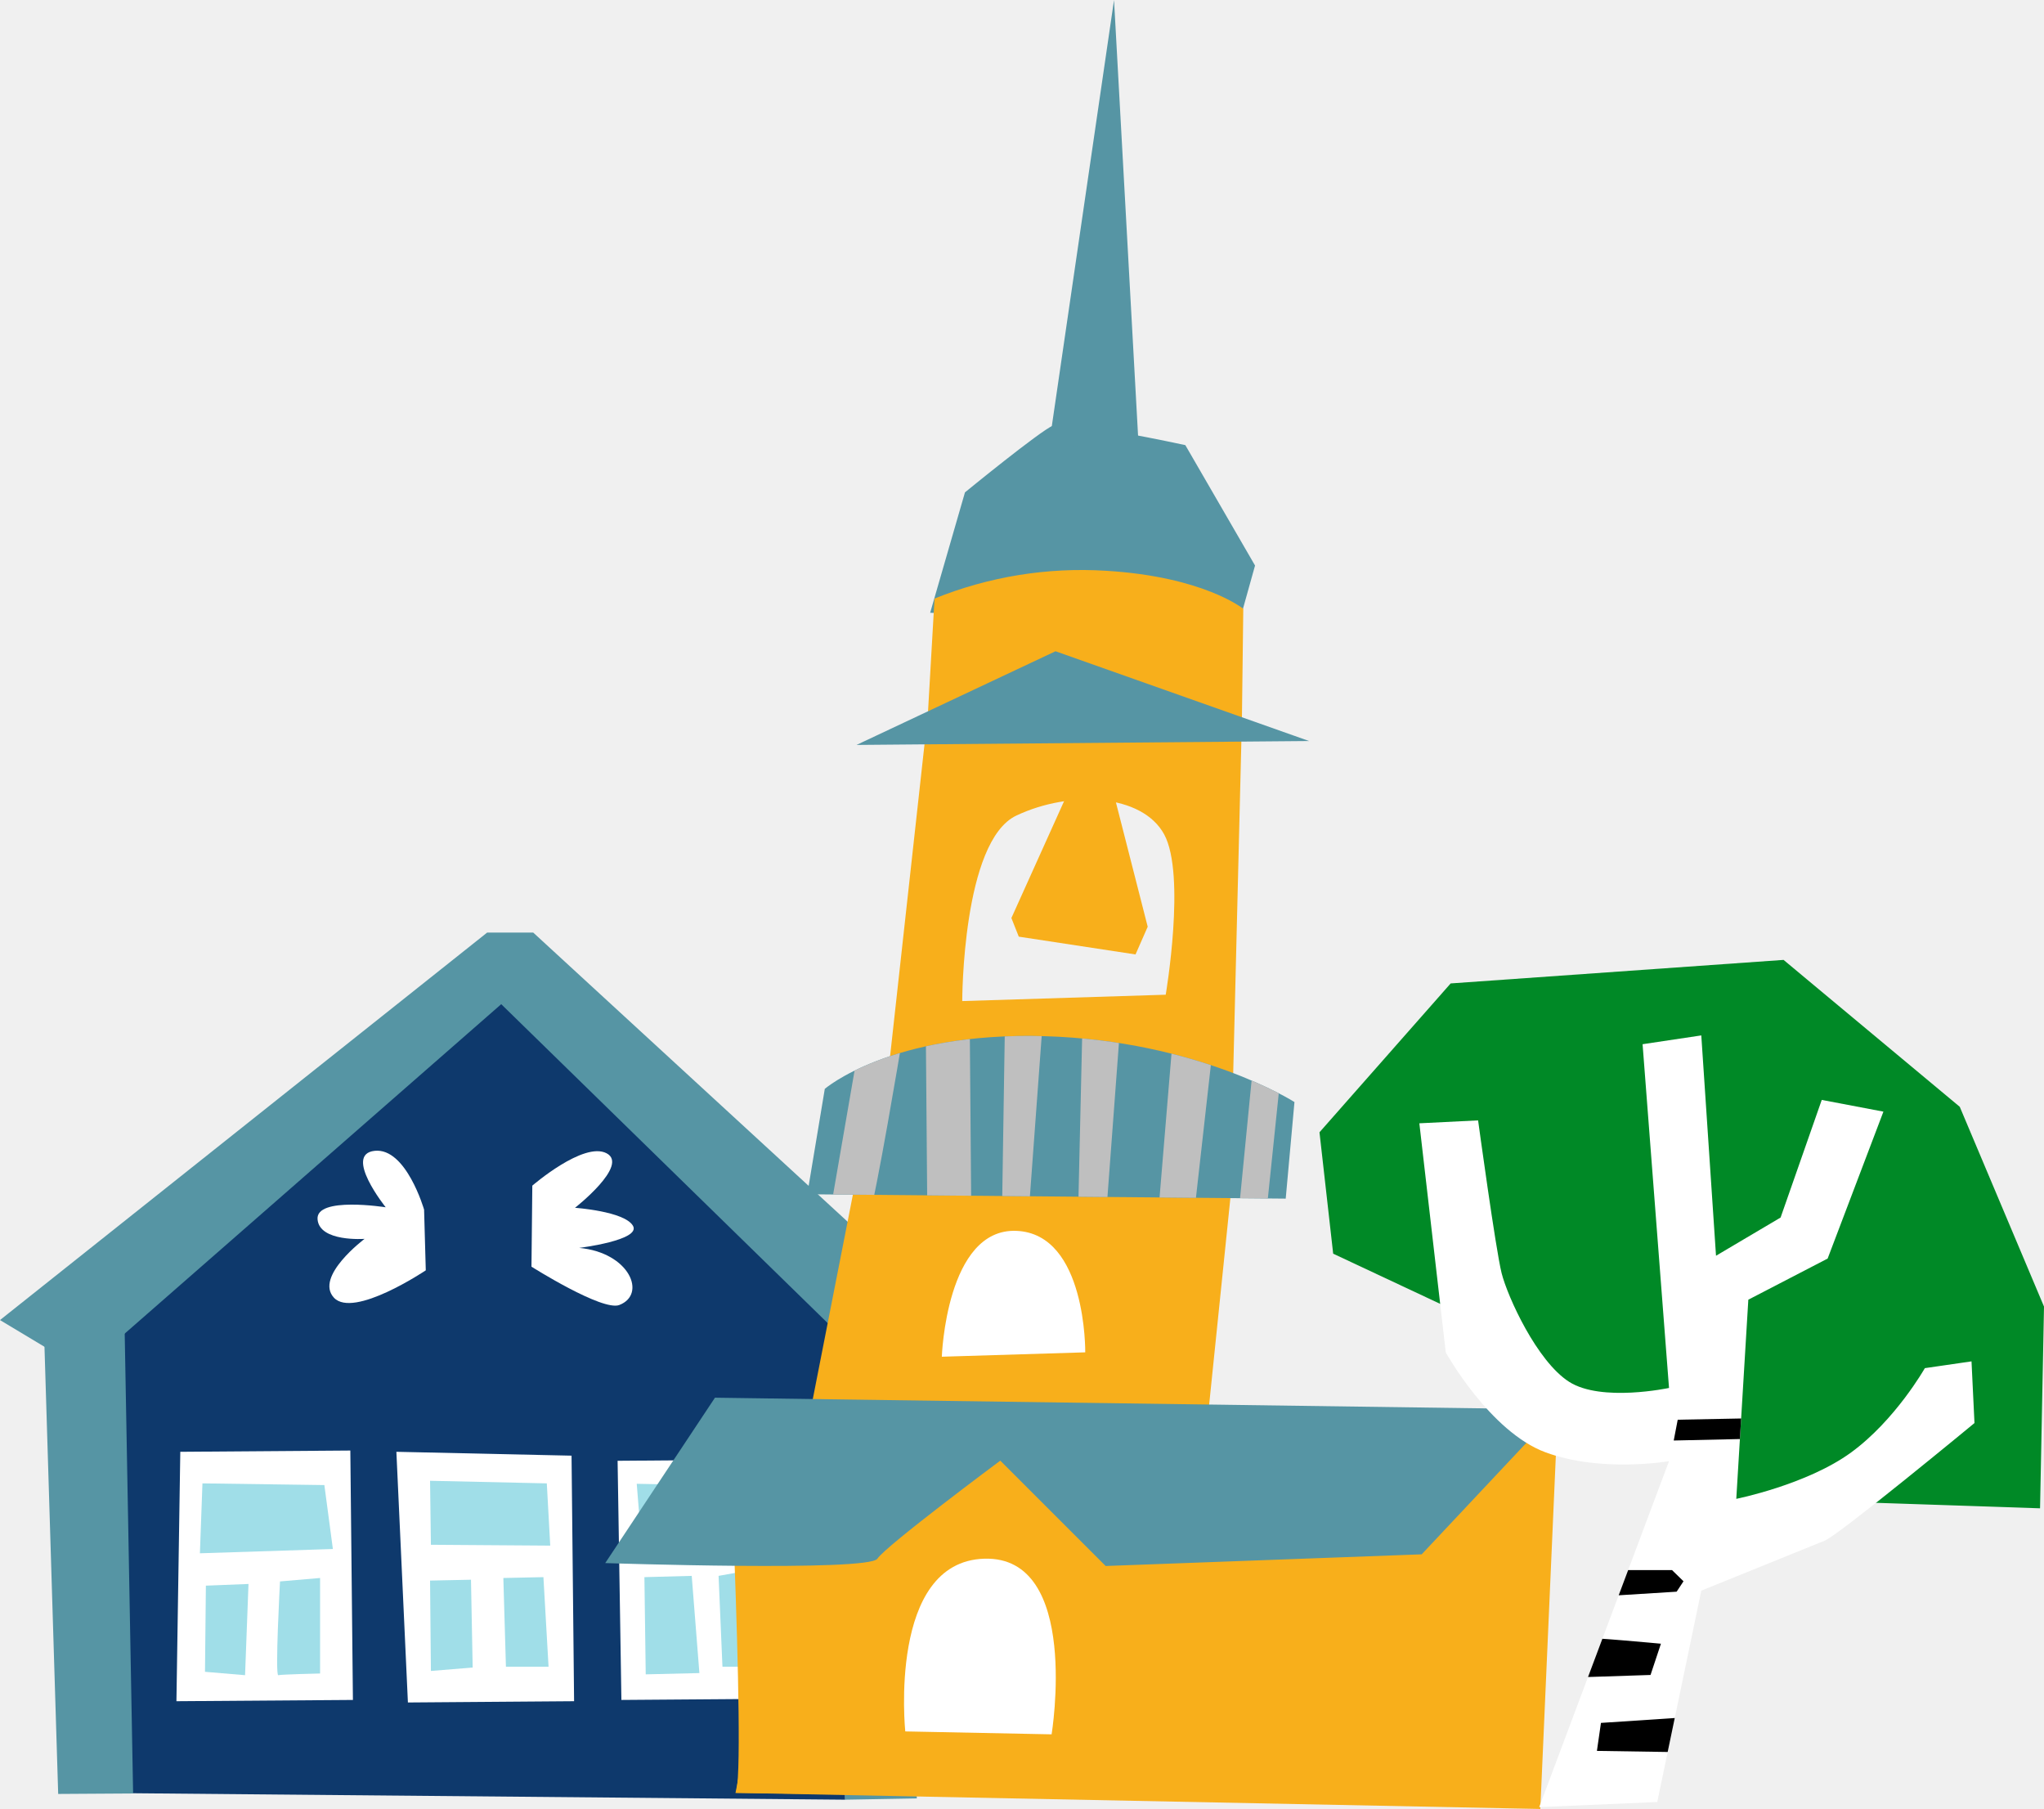
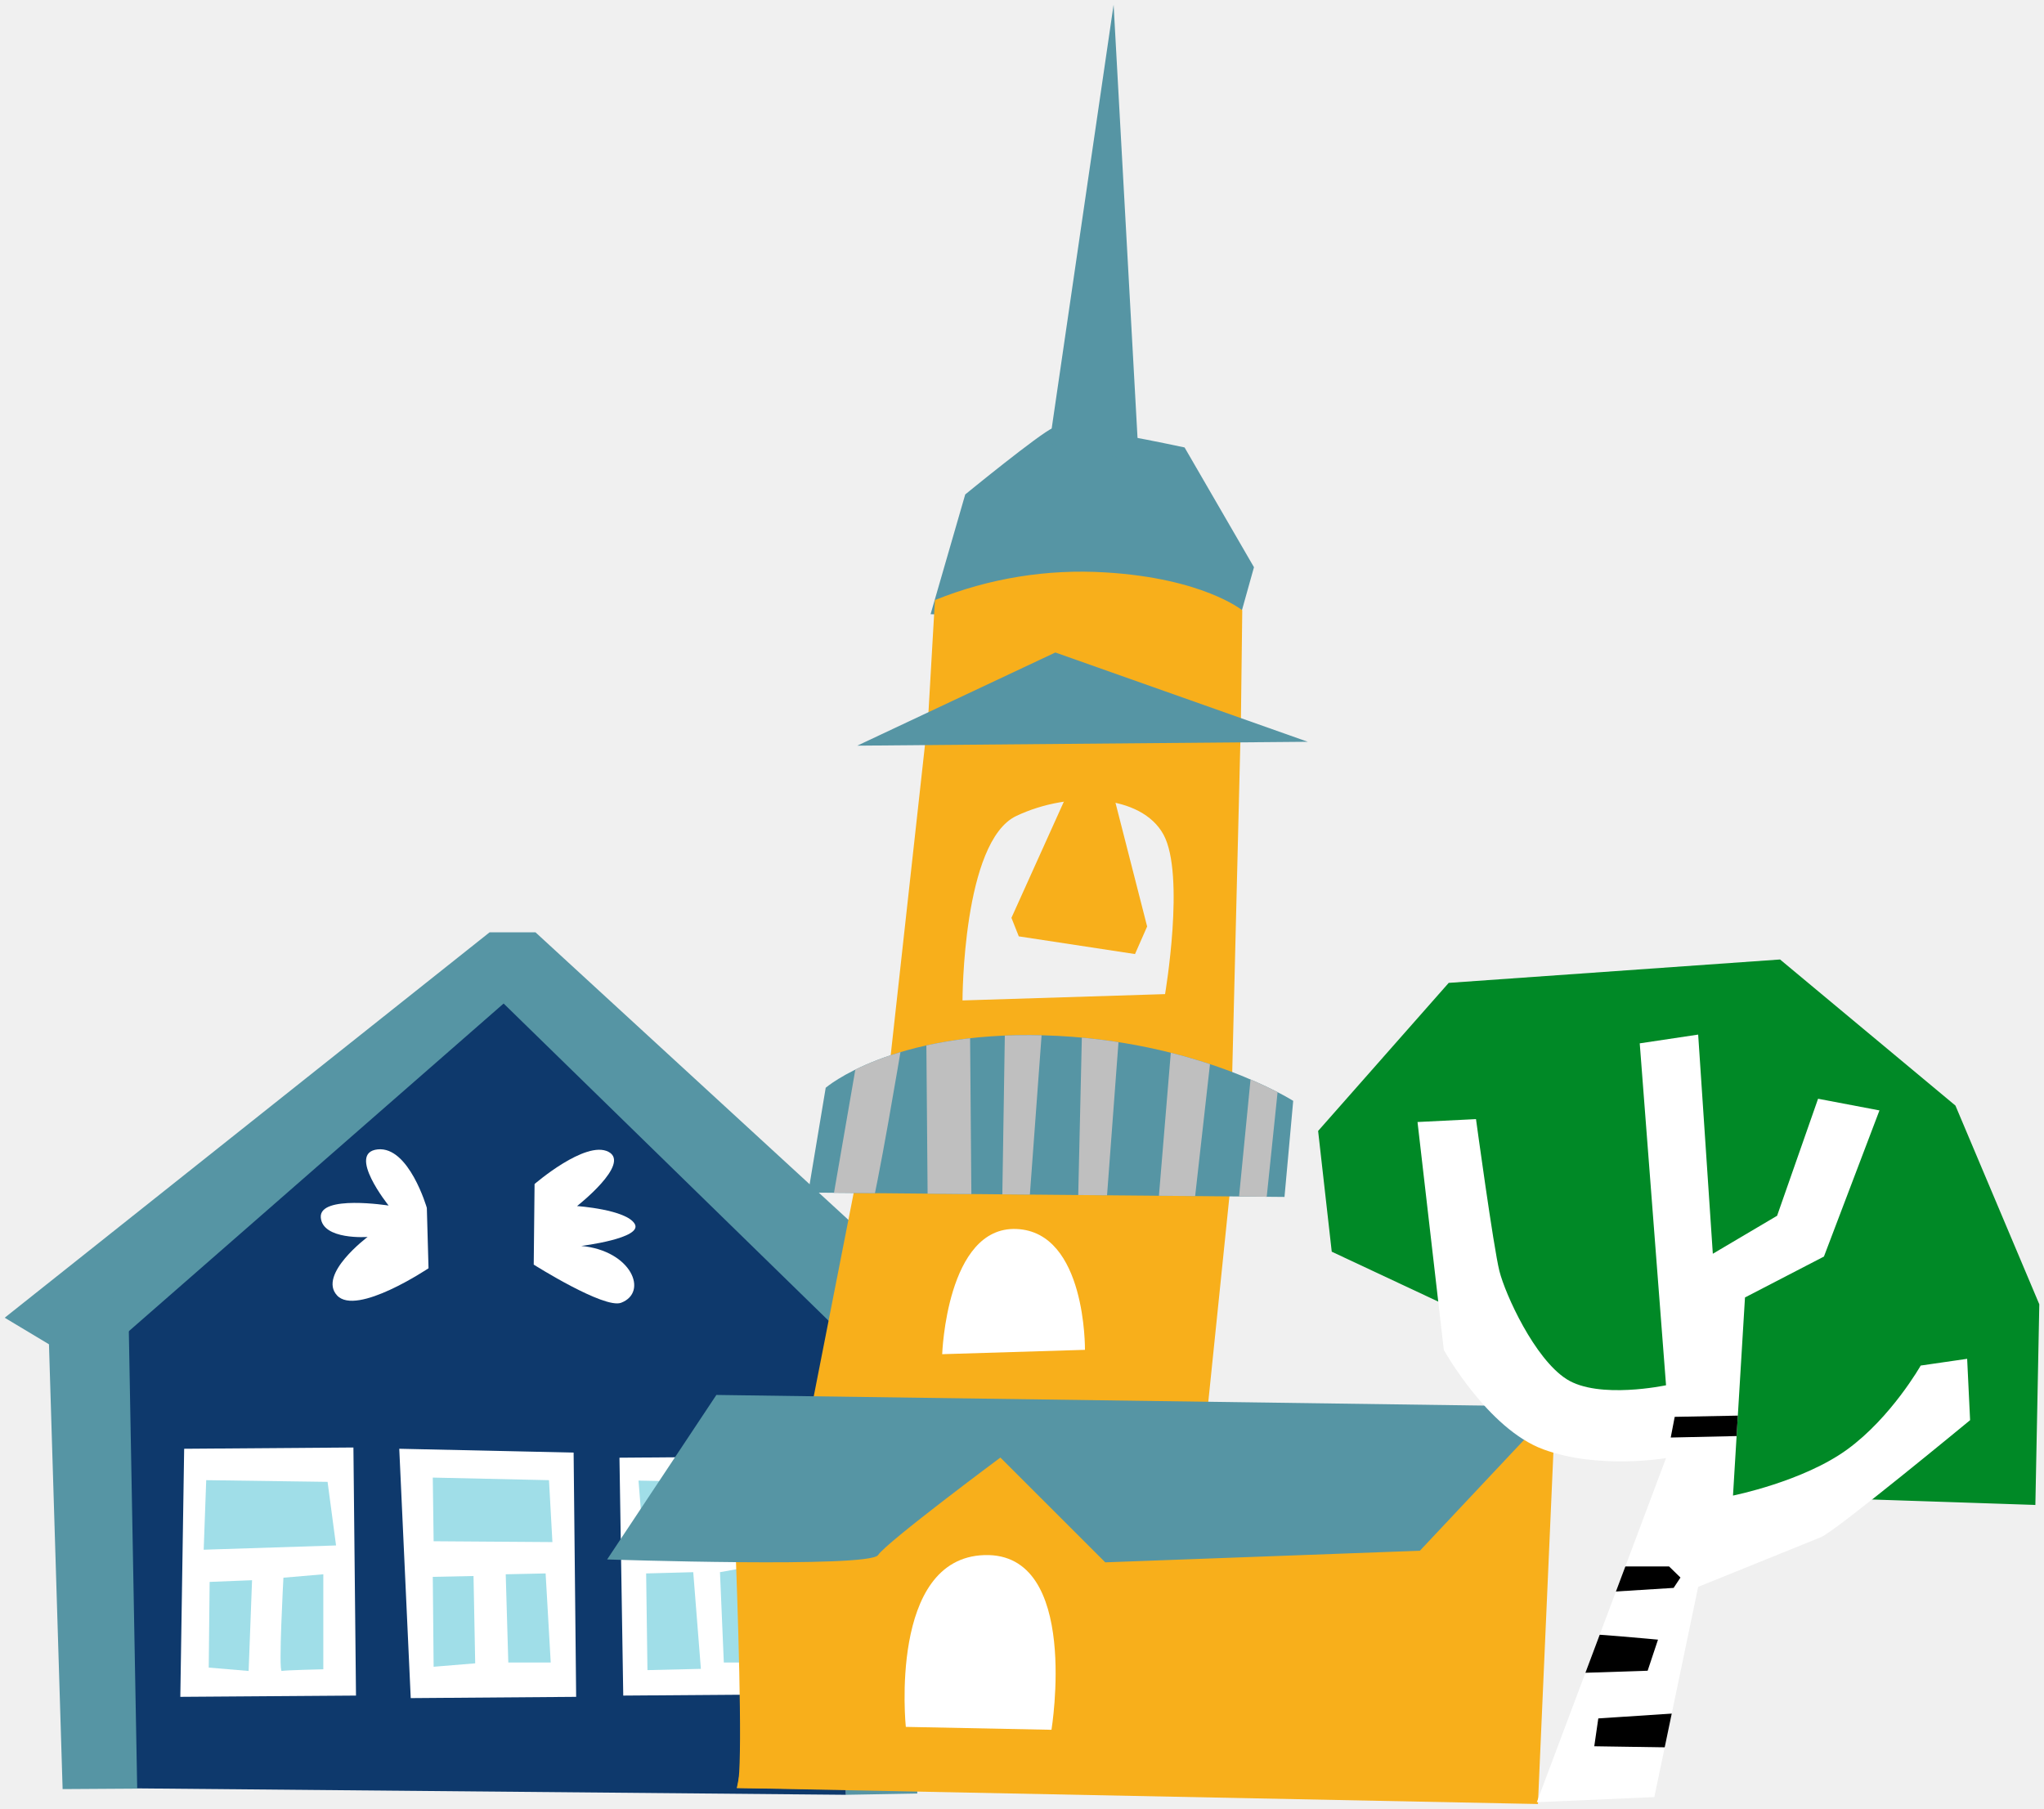
- <svg xmlns="http://www.w3.org/2000/svg" viewBox="0 0 434.55 384.48">
-   <defs>
-     <style>.cls-1{fill:#5695a4;}.cls-2{fill:#fff;}.cls-3{fill:#0e396c;}.cls-4{fill:#a0dee8;}.cls-5{fill:#f8af1b;}.cls-6{clip-path:url(#clip-path);}.cls-7{fill:#bfbfbf;}.cls-8{fill:#008926;}.cls-9{clip-path:url(#clip-path-2);}</style>
-     <clipPath id="clip-path">
-       <path class="cls-1" d="M273.34,254.76l-101.72-.93,3.73-22.4s14-12.13,46.66-11.2,53.19,14,53.19,14Z" />
-     </clipPath>
-     <clipPath id="clip-path-2">
-       <path class="cls-2" d="M352.33,383l-25.1,1.09,27.6-73.53s-14.37,2.5-26.23-1.87-21.23-21.23-21.23-21.23l-5.62-48.71,12.49-.62s3.74,27.47,5,32.47,7.5,18.73,14.36,23.1S354.83,295,354.83,295l-5.62-73.06,12.48-1.87,3.13,46.83,13.73-8.12,8.75-25,13.11,2.49-11.86,31.23-16.86,8.74-2.56,42.33s15-3,24.41-9.86,15.68-17.92,15.68-17.92l9.92-1.44.63,13.11s-28.73,23.73-31.85,25-26.23,10.62-26.23,10.62Z" />
-     </clipPath>
-   </defs>
-   <g id="Слой_2" data-name="Слой 2">
-     <g id="лого">
-       <polygon class="cls-3" points="26.03 381.12 24.74 284.65 178.05 284.11 179.68 382.51 26.03 381.12" />
-       <polygon class="cls-2" points="74.48 308.3 38.33 308.57 37.51 361.58 75.03 361.31 74.48 308.3" />
-       <polygon class="cls-2" points="84.27 308.57 86.72 361.85 122.05 361.58 121.51 309.39 84.27 308.57" />
-       <polygon class="cls-2" points="131.3 310.48 132.11 361.31 168.54 361.04 167.18 310.2 131.3 310.48" />
-       <polygon class="cls-3" points="20.39 283.02 105.2 207.63 190.01 279.39 175.15 285.56 20.39 286.64 20.39 283.02" />
-       <polygon class="cls-1" points="17.67 291.18 0 280.57 103.57 198.21 113.36 198.21 204.42 281.93 187.84 292.81 106.56 213.43 17.67 291.18" />
-       <path class="cls-2" d="M90.16,257.1s-3.81-13.22-10.51-12.5,2.35,12,2.35,12-14.86-2.35-14.49,2.54,10,4.17,10,4.17-10.69,8-6.52,12.5S90.52,270,90.52,270Z" />
-       <path class="cls-2" d="M113.17,252s10.88-9.42,15.77-6.89-6.7,11.6-6.7,11.6,10.51.73,12.32,3.81-11.42,4.71-11.42,4.71c10.72,1,14.41,9.89,8.52,12.14-3.6,1.38-18.67-8.15-18.67-8.15Z" />
-       <polygon class="cls-1" points="9.24 279.21 12.37 381.29 28.3 381.19 26.37 275.68 9.24 279.21" />
-       <polygon class="cls-1" points="176.42 278.13 179.68 382.51 194.91 382.24 192.73 280.3 176.42 278.13" />
-       <polygon class="cls-4" points="43.04 315.28 42.5 330.14 70.77 329.23 68.96 315.64 43.04 315.28" />
-       <polygon class="cls-4" points="43.77 337.02 43.58 355.33 52.1 356.05 52.83 336.66 43.77 337.02" />
-       <path class="cls-4" d="M59.53,336.12s-1.09,20.11-.36,19.93,8.88-.36,8.88-.36v-20.3Z" />
-       <polygon class="cls-4" points="91.43 314.73 91.61 328.33 116.98 328.51 116.25 315.28 91.43 314.73" />
-       <polygon class="cls-4" points="91.43 335.94 91.61 355.15 100.49 354.42 100.13 335.76 91.43 335.94" />
-       <polygon class="cls-4" points="107.01 335.39 107.56 354.24 116.62 354.24 115.53 335.21 107.01 335.39" />
-       <polygon class="cls-4" points="135.37 315.37 136.46 328.96 162.56 329.23 163.37 315.91 135.37 315.37" />
-       <polygon class="cls-4" points="137 335.21 137.28 355.87 148.69 355.6 147.06 334.94 137 335.21" />
-       <polygon class="cls-4" points="152.77 334.94 153.59 354.24 161.47 354.24 160.38 333.58 152.77 334.94" />
-       <path class="cls-5" d="M196.81,155.84l-8.4,76.08,73.73-2.35L264,154Zm51,55.58-43.24,1.35s0-34,11.51-39.43,26.75-4.59,31.42,4S247.83,211.42,247.83,211.42Z" />
-       <polygon class="cls-5" points="156.37 381.06 182.5 247.92 262.14 249.16 248.45 382.31 156.37 381.06" />
-       <path class="cls-1" d="M273.34,254.76l-101.72-.93,3.73-22.4s14-12.13,46.66-11.2,53.19,14,53.19,14Z" />
-       <g class="cls-6">
-         <path class="cls-7" d="M182.19,224.59,176,260.36s7.16,3.11,8.71-1.55,6.84-36.4,6.84-36.4l5.29-1.55.31,37.64,9.34-.94-.32-39.19,7.47-.31L213,259.12h5.6l3.11-42.31,8.4,1.56-.94,41.06,5.92-.31,3.11-41.69,11.19,2.49L245.65,265l7.47-.31,5-44.49,8.71,1.87-4.36,44.48,5.91-.62,5.29-51-92.39-.62Z" />
-       </g>
-       <path class="cls-5" d="M156.37,381.06c1.23-1.76.58-27.57-.23-49.68-.62-17-1.32-31.82-1.32-31.82H331.2l-3.73,84.92Z" />
-       <path class="cls-1" d="M152,297.07l-23.33,35.15s56,1.87,57.86-.93,26.13-20.84,26.13-20.84l22.4,22.39,67.19-2.48,28.93-30.8Z" />
-       <path class="cls-2" d="M192.46,368s-3.74-36.09,16.8-36.71,14.31,37.33,14.31,37.33Z" />
-       <path class="cls-1" d="M197.75,130.24l7.4-25.59s15.88-13,18.79-14.25S252,94.61,252,94.61l14.82,25.59-3.44,12.31Z" />
-       <path class="cls-5" d="M197.12,154.28l1.56-27.06a83.43,83.43,0,0,1,36.4-5.91c20.84,1.24,29.24,8.09,29.24,8.09L264,155.22Z" />
-       <polygon class="cls-1" points="224.4 138.42 182.09 158.33 278.31 157.5 224.4 138.42" />
-       <path class="cls-2" d="M200.23,288.36s.94-27.38,15.87-26.75,14.62,25.82,14.62,25.82Z" />
-       <polygon class="cls-1" points="223.15 93.74 236.84 0 242.23 97.66 223.15 93.74" />
-       <polygon class="cls-5" points="226.61 169.42 215.02 195.12 216.59 199.08 241.41 202.86 244 196.97 236.2 166.46 226.61 169.42" />
-       <polygon class="cls-8" points="310.07 278.95 283.43 266.46 280.52 240.66 308.41 209.02 379.18 204.02 416.64 235.24 434.55 277.7 433.71 320.58 394.08 319.26 361.69 326.41 355.87 303.51 318.82 292.69 310.07 278.95" />
-       <path class="cls-2" d="M352.33,383l-25.1,1.09,27.6-73.53s-14.37,2.5-26.23-1.87-21.23-21.23-21.23-21.23l-5.62-48.71,12.49-.62s3.74,27.47,5,32.47,7.5,18.73,14.36,23.1S354.83,295,354.83,295l-5.62-73.06,12.48-1.87,3.13,46.83,13.73-8.12,8.75-25,13.11,2.49-11.86,31.23-16.86,8.74-2.56,42.33s15-3,24.41-9.86,15.68-17.92,15.68-17.92l9.92-1.44.63,13.11s-28.73,23.73-31.85,25-26.23,10.62-26.23,10.62Z" />
-       <g class="cls-9">
-         <path d="M336.27,348.16c.51-.34,16.84,1.2,16.84,1.2L350.9,356l-15.48.51Z" />
-         <polygon points="360.93 364.83 340.36 366.19 339.5 372.14 361.61 372.48 360.93 364.83" />
-         <polygon points="342.05 333.71 355.47 333.71 357.91 336.09 356.45 338.3 340.1 339.32 342.05 333.71" />
-         <polygon points="374.19 301.41 356.68 301.75 355.83 306.17 371.13 305.83 374.19 301.41" />
-       </g>
-     </g>
+ <svg xmlns="http://www.w3.org/2000/svg" width="435" height="385" viewBox="0 0 435 385" fill="none">
+   <path d="M26.937 380.653L25.652 284.555L178.415 284.017L180.039 382.038L26.937 380.653Z" fill="#0E396C" />
+   <path d="M75.214 308.113L39.193 308.382L38.376 361.188L75.762 360.919L75.214 308.113Z" fill="white" />
+   <path d="M84.969 308.382L87.411 361.457L122.615 361.188L122.077 309.199L84.969 308.382Z" fill="white" />
+   <path d="M131.832 310.285L132.639 360.92L168.939 360.651L167.584 310.006L131.832 310.285Z" fill="white" />
+   <path d="M21.317 282.93L105.825 207.831L190.332 279.314L175.525 285.461L21.317 286.536V282.93Z" fill="#0E396C" />
+   <path d="M18.607 291.059L1 280.49L104.201 198.447H113.956L204.691 281.844L188.17 292.683L107.18 213.608L18.607 291.059Z" fill="#5695A4" />
+   <path d="M90.838 257.11C90.838 257.11 87.042 243.941 80.366 244.658C73.69 245.375 82.707 256.612 82.707 256.612C82.707 256.612 67.9 254.271 68.269 259.142C68.638 264.013 78.233 263.296 78.233 263.296C78.233 263.296 67.582 271.265 71.737 275.748C75.892 280.231 91.197 269.96 91.197 269.96L90.838 257.11Z" fill="white" />
+   <path d="M113.766 252.03C113.766 252.03 124.608 242.646 129.48 245.167C134.353 247.687 122.804 256.722 122.804 256.722C122.804 256.722 133.277 257.449 135.08 260.517C136.884 263.586 123.701 265.209 123.701 265.209C134.383 266.205 138.059 275.061 132.19 277.303C128.603 278.677 113.587 269.184 113.587 269.184L113.766 252.03Z" fill="white" />
+   <path d="M10.207 279.136L13.326 380.823L29.199 380.723L27.276 275.619L10.207 279.136Z" fill="#5695A4" />
+   <path d="M176.791 278.06L180.039 382.038L195.215 381.769L193.042 280.221L176.791 278.06Z" fill="#5695A4" />
+   <path d="M43.887 315.067L43.349 329.87L71.518 328.963L69.714 315.426L43.887 315.067Z" fill="#A0DEE8" />
+   <path d="M44.614 336.723L44.424 354.962L52.914 355.68L53.641 336.364L44.614 336.723Z" fill="#A0DEE8" />
+   <path d="M60.318 335.827C60.318 335.827 59.231 355.859 59.959 355.68C60.686 355.501 68.807 355.321 68.807 355.321V335.1L60.318 335.827Z" fill="#A0DEE8" />
+   <path d="M92.104 314.519L92.283 328.067L117.563 328.246L116.835 315.067L92.104 314.519Z" fill="#A0DEE8" />
+   <path d="M92.104 335.647L92.283 354.783L101.131 354.056L100.773 335.468L92.104 335.647Z" fill="#A0DEE8" />
+   <path d="M107.628 335.099L108.176 353.876H117.204L116.118 334.919L107.628 335.099Z" fill="#A0DEE8" />
+   <path d="M135.887 315.156L136.973 328.693L162.98 328.962L163.787 315.694L135.887 315.156Z" fill="#A0DEE8" />
+   <path d="M137.511 334.92L137.79 355.5L149.16 355.231L147.535 334.651L137.511 334.92Z" fill="#A0DEE8" />
+   <path d="M153.225 334.651L154.042 353.876H161.894L160.808 333.296L153.225 334.651Z" fill="#A0DEE8" />
+   <path d="M197.108 156.241L188.738 232.028L262.205 229.687L264.058 154.408L197.108 156.241ZM247.926 211.607L204.84 212.951C204.84 212.951 204.84 179.082 216.309 173.673C227.778 168.264 242.964 169.101 247.617 177.658C252.27 186.215 247.946 211.607 247.946 211.607H247.926Z" fill="#F8AF1B" />
+   <path d="M156.812 380.593L182.849 247.965L262.205 249.201L248.564 381.838L156.812 380.593Z" fill="#F8AF1B" />
+   <path d="M273.365 254.779L172.008 253.853L175.725 231.539C175.725 231.539 189.675 219.456 222.218 220.382C254.762 221.309 275.218 234.328 275.218 234.328L273.365 254.779Z" fill="#5695A4" />
+   <mask id="mask0_293_111" style="mask-type:luminance" maskUnits="userSpaceOnUse" x="172" y="220" width="104" height="35">
+     <path d="M273.365 254.779L172.008 253.853L175.725 231.539C175.725 231.539 189.675 219.456 222.218 220.382C254.762 221.309 275.218 234.328 275.218 234.328L273.365 254.779Z" fill="white" />
+   </mask>
+   <g mask="url(#mask0_293_111)">
+     <path d="M182.54 224.725L176.372 260.358C176.372 260.358 183.507 263.456 185.051 258.814C186.596 254.172 191.867 222.554 191.867 222.554L197.138 221.01L197.447 258.505L206.753 257.568L206.435 218.529L213.878 218.22L213.24 259.122H218.82L221.919 216.975L230.289 218.529L229.353 259.431L235.251 259.122L238.35 217.593L249.5 220.073L245.774 264.98L253.217 264.671L258.199 220.352L266.878 222.215L262.534 266.524L268.423 265.906L273.694 215.102L181.633 214.485L182.54 224.725Z" fill="#BFBFBF" />
+   </g>
+   <path d="M156.812 380.593C158.038 378.84 157.39 353.129 156.583 331.104C155.965 314.17 155.268 299.407 155.268 299.407H331.019L327.302 384L156.812 380.593Z" fill="#F8AF1B" />
+   <path d="M152.458 296.927L129.211 331.941C129.211 331.941 185.011 333.804 186.865 331.015C188.718 328.226 212.901 310.255 212.901 310.255L235.221 332.559L302.172 330.089L330.999 299.407L152.458 296.927Z" fill="#5695A4" />
+   <path d="M192.774 367.583C192.774 367.583 189.047 331.632 209.514 331.014C229.98 330.397 223.773 368.201 223.773 368.201L192.774 367.583Z" fill="white" />
+   <path d="M198.045 130.738L205.418 105.247C205.418 105.247 221.242 92.297 224.141 91.052C227.041 89.806 252.101 95.245 252.101 95.245L266.868 120.737L263.441 132.999L198.045 130.738Z" fill="#5695A4" />
+   <path d="M197.417 154.686L198.971 127.73C210.471 123.088 222.864 121.076 235.241 121.843C256.007 123.078 264.377 129.902 264.377 129.902L264.058 155.623L197.417 154.686Z" fill="#F8AF1B" />
+   <path d="M224.6 138.888L182.44 158.721L278.317 157.894L224.6 138.888Z" fill="#5695A4" />
+   <path d="M200.516 288.25C200.516 288.25 201.452 260.976 216.329 261.603C231.206 262.231 230.897 287.324 230.897 287.324L200.516 288.25Z" fill="white" />
+   <path d="M223.354 94.379L236.995 1L242.366 98.284L223.354 94.379Z" fill="#5695A4" />
+   <path d="M226.802 169.767L215.253 195.369L216.817 199.313L241.549 203.079L244.13 197.211L236.357 166.819L226.802 169.767Z" fill="#F8AF1B" />
+   <path d="M309.964 278.876L283.419 266.434L280.52 240.733L308.31 209.215L378.828 204.234L416.154 235.334L434 277.631L433.163 320.346L393.674 319.031L361.4 326.153L355.601 303.341L318.683 292.563L309.964 278.876Z" fill="#008926" />
+   <path d="M352.073 382.526L327.063 383.612L354.564 310.365C354.564 310.365 340.246 312.855 328.428 308.502C316.61 304.149 307.274 287.354 307.274 287.354L301.674 238.831L314.119 238.214C314.119 238.214 317.846 265.578 319.101 270.559C320.357 275.539 326.575 289.217 333.41 293.57C340.246 297.923 354.564 294.865 354.564 294.865L348.965 222.086L361.4 220.223L364.519 266.873L378.2 258.784L386.919 233.88L399.982 236.361L388.164 267.471L371.364 276.177L368.813 318.344C368.813 318.344 383.76 315.356 393.136 308.522C402.513 301.688 408.76 290.671 408.76 290.671L418.645 289.236L419.273 302.296C419.273 302.296 390.645 325.935 387.536 327.2C384.428 328.465 361.4 337.779 361.4 337.779L352.073 382.526Z" fill="white" />
+   <mask id="mask1_293_111" style="mask-type:luminance" maskUnits="userSpaceOnUse" x="301" y="220" width="119" height="164">
+     <path d="M352.073 382.526L327.063 383.612L354.564 310.365C354.564 310.365 340.246 312.855 328.428 308.502C316.61 304.149 307.274 287.354 307.274 287.354L301.674 238.831L314.119 238.214C314.119 238.214 317.846 265.578 319.101 270.559C320.357 275.539 326.575 289.217 333.41 293.57C340.246 297.923 354.564 294.865 354.564 294.865L348.965 222.086L361.4 220.223L364.519 266.873L378.2 258.784L386.919 233.88L399.982 236.361L388.164 267.471L371.364 276.177L368.813 318.344C368.813 318.344 383.76 315.356 393.136 308.522C402.513 301.688 408.76 290.671 408.76 290.671L418.645 289.236L419.273 302.296C419.273 302.296 390.645 325.935 387.536 327.2C384.428 328.465 361.4 337.779 361.4 337.779L352.073 382.526Z" fill="white" />
+   </mask>
+   <g mask="url(#mask1_293_111)">
+     <path d="M336.071 347.82C336.579 347.482 352.851 349.016 352.851 349.016L350.648 355.63L335.224 356.138L336.071 347.82Z" fill="black" />
+     <path d="M360.643 364.426L340.146 365.781L339.289 371.708L361.32 372.047L360.643 364.426Z" fill="black" />
+     <path d="M341.83 333.425H355.202L357.633 335.796L356.179 337.998L339.887 339.014L341.83 333.425Z" fill="black" />
+     <path d="M373.855 301.25L356.408 301.588L355.561 305.991L370.806 305.652L373.855 301.25Z" fill="black" />
  </g>
</svg>
